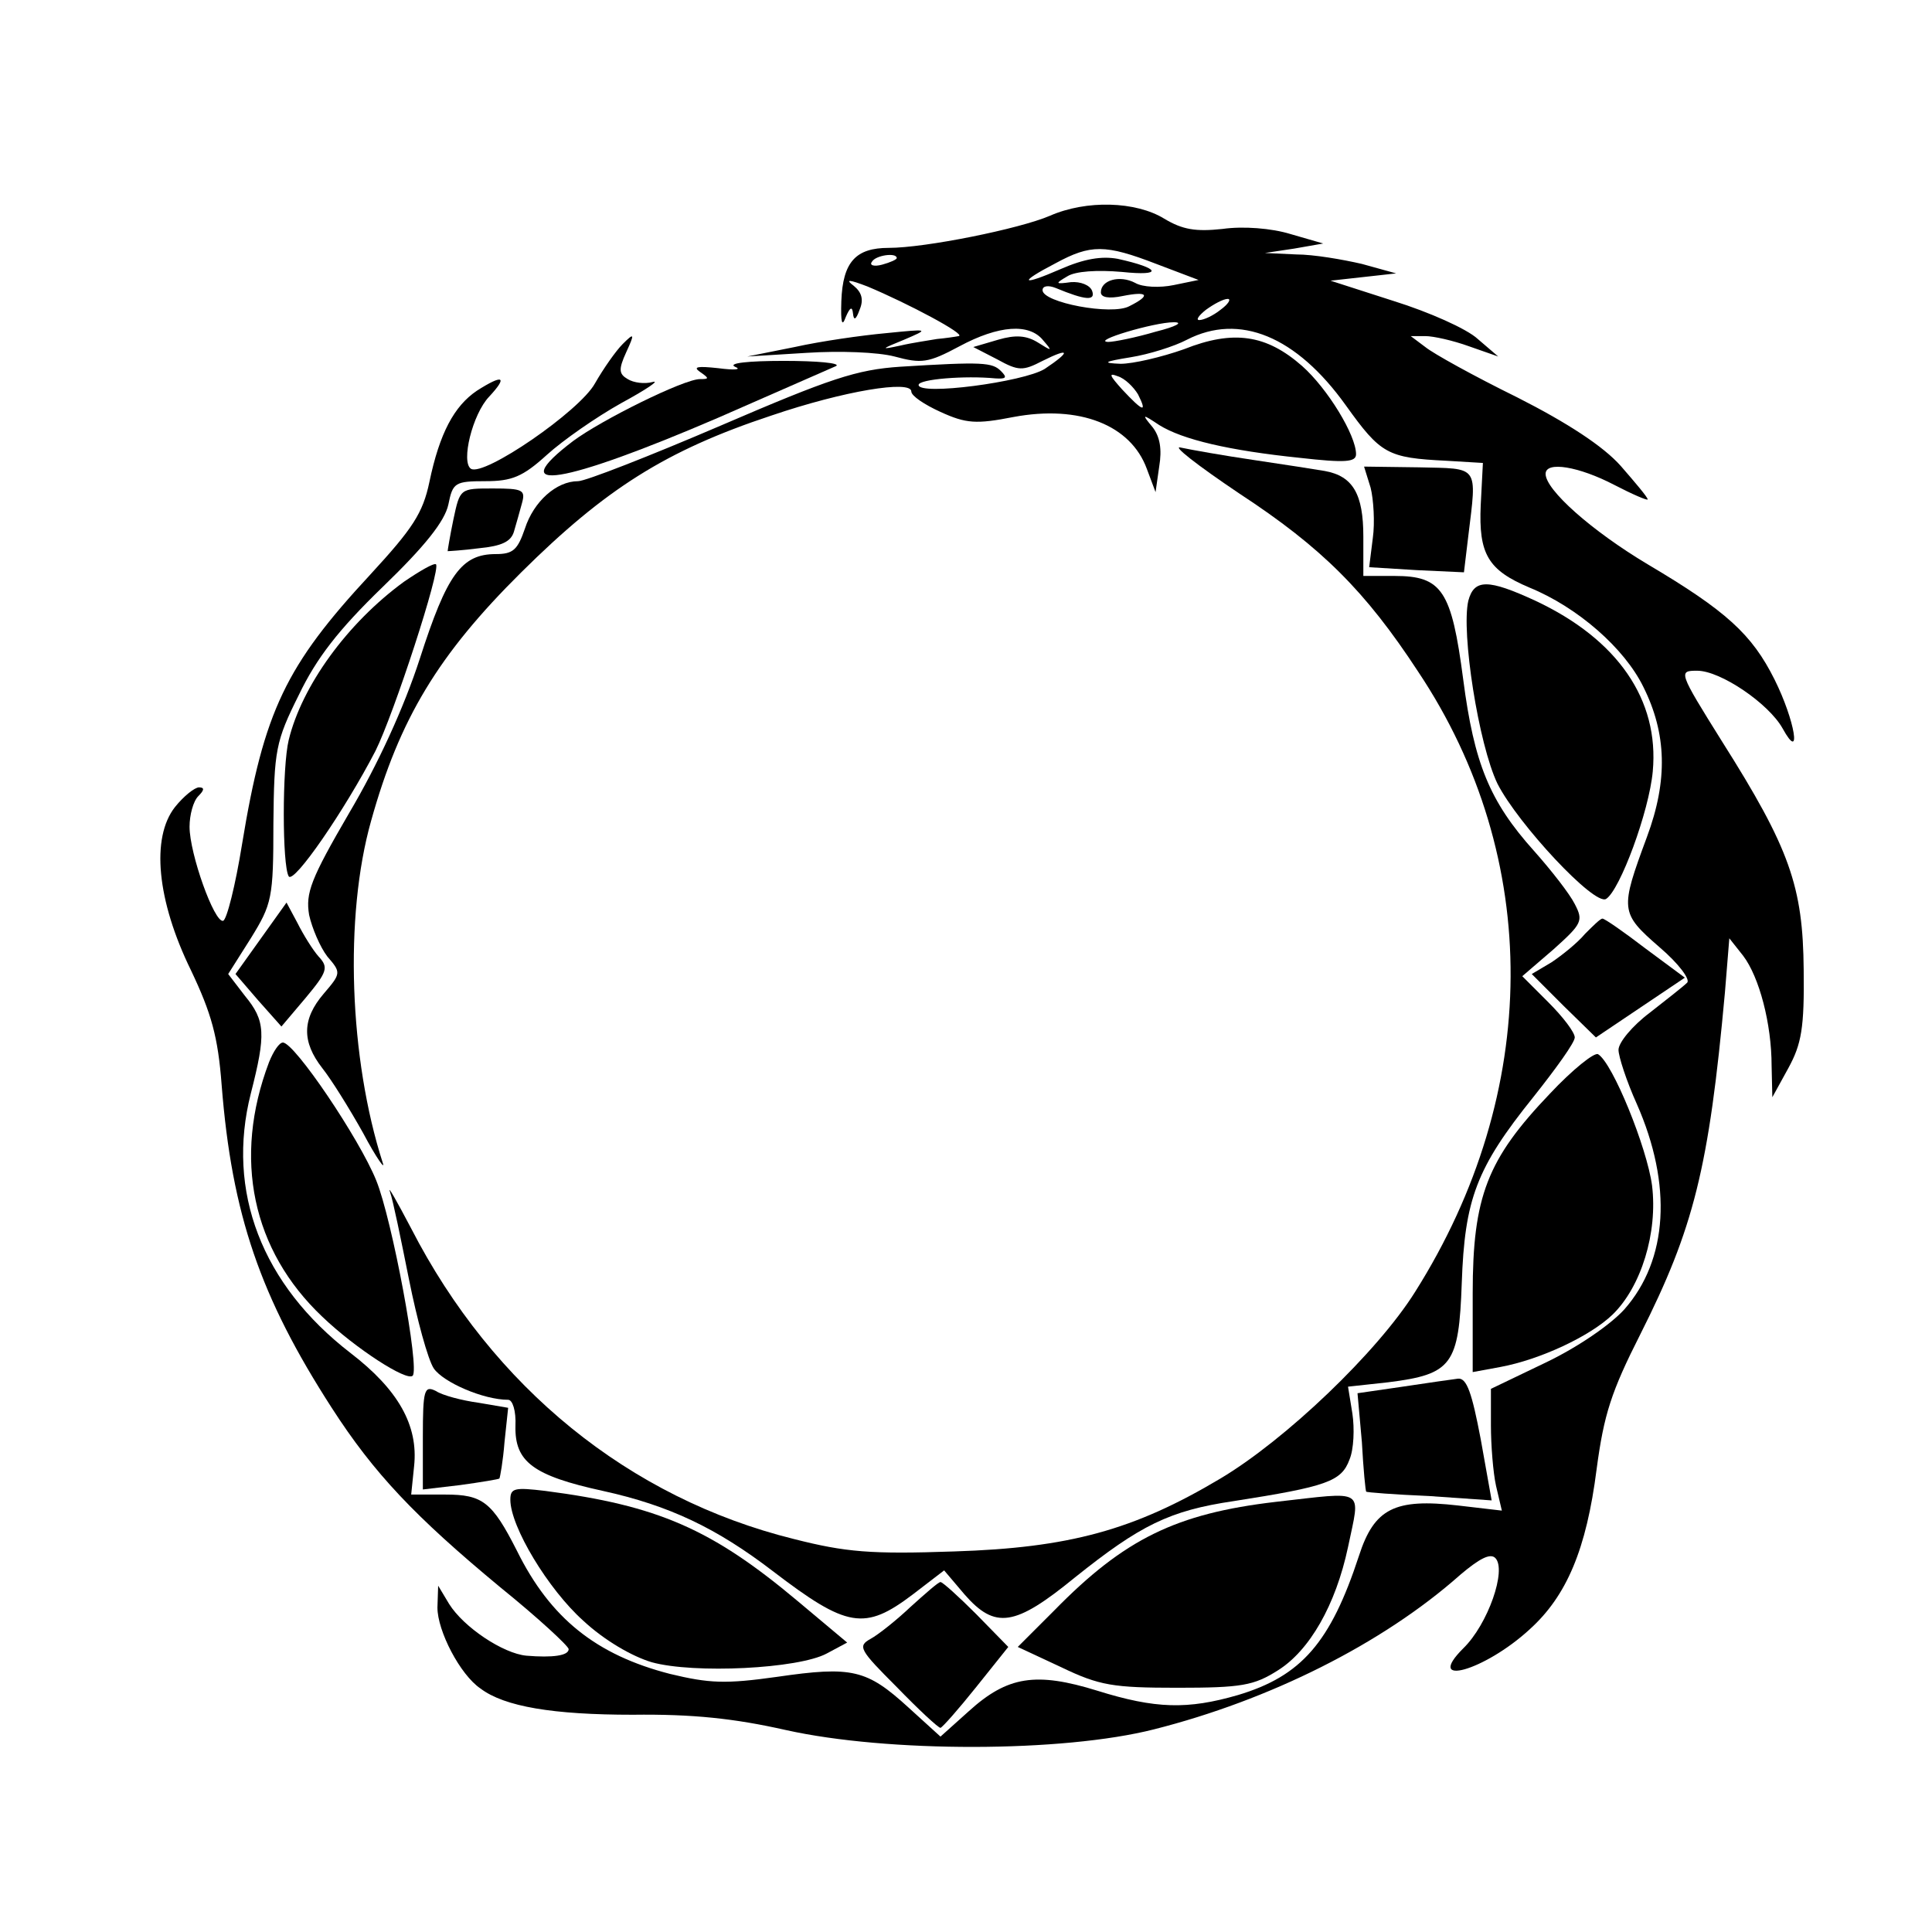
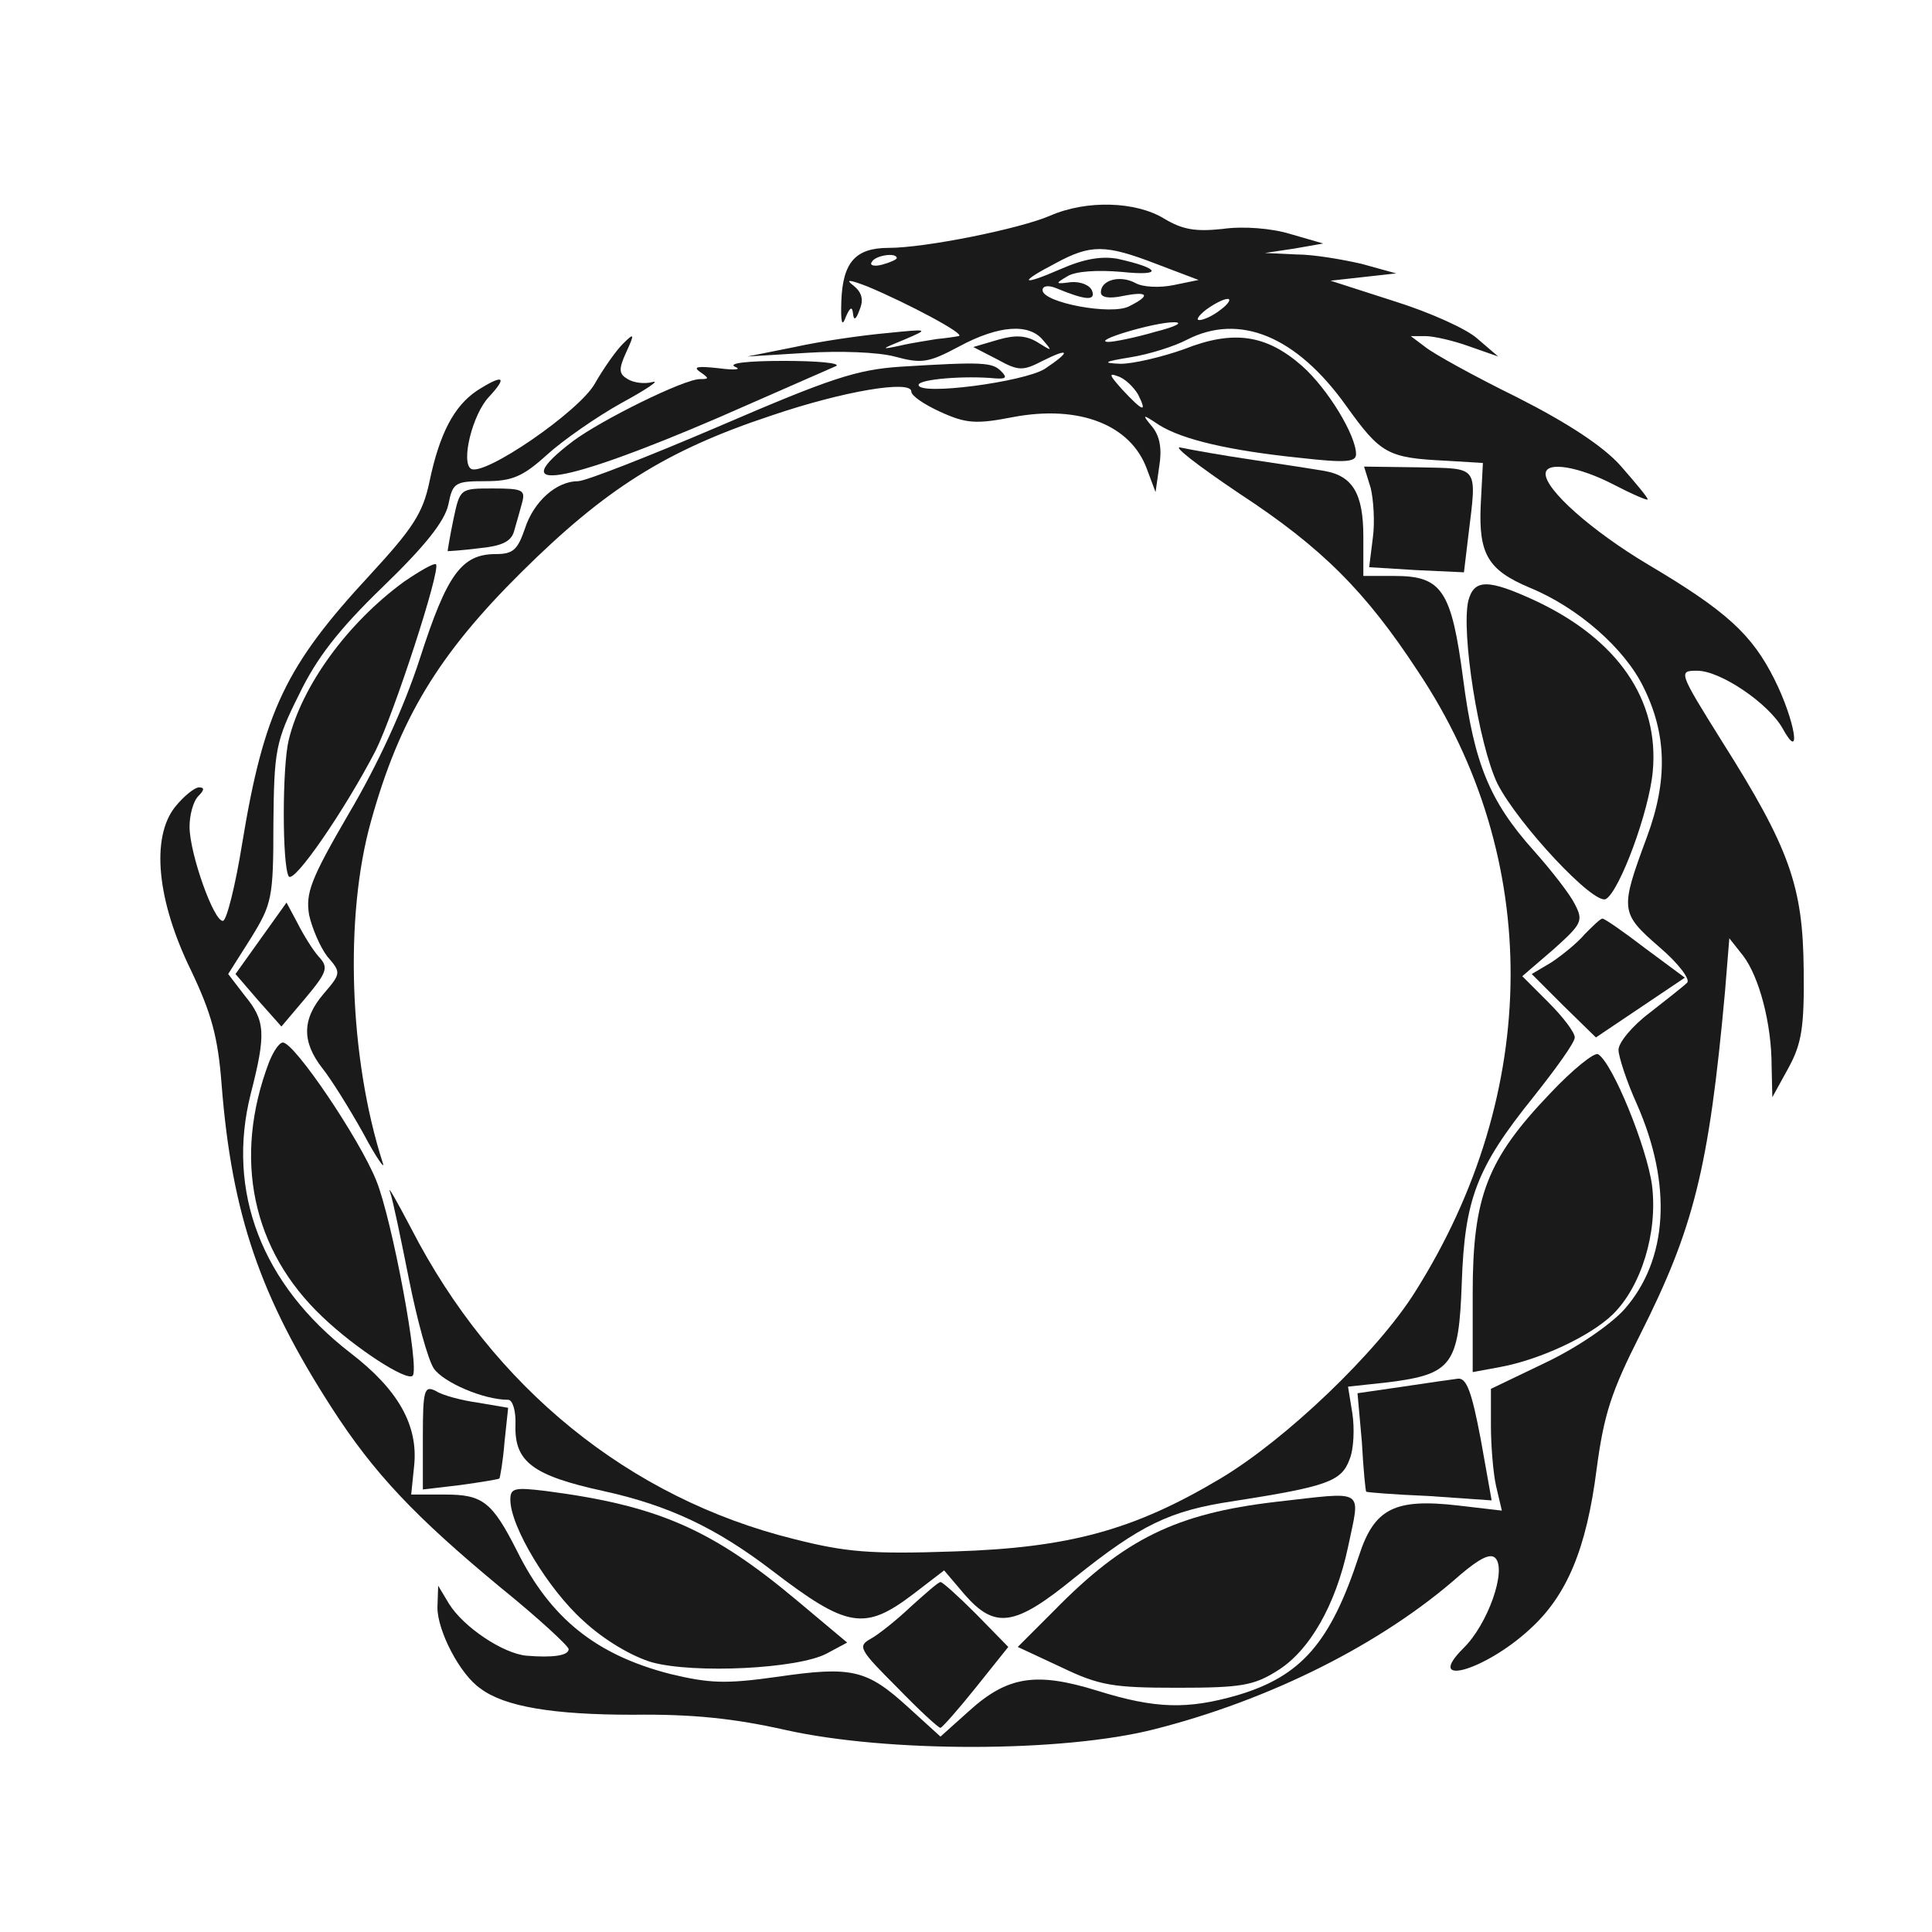
<svg xmlns="http://www.w3.org/2000/svg" version="1.0" width="265pt" height="265pt" viewBox="0 0 265 265" preserveAspectRatio="xMidYMid meet">
-   <g transform="translate(0,265) scale(0.1,-0.1)" fill="#000000" stroke="none">
+   <g transform="translate(0,265) scale(0.1,-0.1)" fill="#1a1a1a" stroke="none">
    <path d="M1440 2354 c-42 -18 -171 -44 -221 -44 -45 0 -63 -19 -65 -73 -1 -30 1 -36 6 -22 6 14 9 15 10 5 1 -10 4 -9 9 5 6 14 3 24 -8 33 -12 9 -7 9 19 -1 55 -23 136 -66 125 -68 -5 -1 -19 -3 -30 -4 -11 -2 -33 -5 -50 -9 -28 -6 -27 -5 5 8 35 15 35 15 -25 9 -33 -3 -89 -11 -125 -19 l-65 -13 81 5 c46 3 98 1 121 -5 37 -10 46 -9 89 14 54 29 96 32 115 8 13 -15 12 -15 -7 -3 -16 10 -31 11 -55 4 l-34 -10 33 -17 c29 -16 35 -16 62 -2 38 19 39 13 3 -11 -29 -18 -173 -37 -173 -22 0 8 64 13 105 9 15 -1 17 1 8 10 -12 12 -25 13 -138 6 -60 -4 -96 -16 -247 -81 -98 -42 -185 -76 -195 -76 -30 0 -61 -28 -73 -65 -10 -29 -16 -35 -40 -35 -47 0 -67 -28 -104 -143 -22 -68 -58 -146 -97 -212 -53 -91 -60 -110 -55 -140 4 -18 15 -44 25 -57 19 -22 19 -23 -5 -51 -30 -35 -30 -66 -2 -102 12 -15 37 -55 56 -89 18 -34 31 -52 27 -41 -46 143 -53 338 -16 469 39 140 92 228 206 341 115 114 198 167 343 215 100 34 192 49 192 33 0 -6 18 -18 40 -28 35 -16 49 -17 100 -7 91 17 161 -11 183 -71 l12 -32 5 35 c4 24 1 41 -9 54 -15 18 -15 19 9 3 32 -20 96 -35 193 -45 62 -7 77 -6 77 5 0 26 -39 90 -74 121 -49 43 -94 50 -162 23 -31 -11 -70 -20 -87 -20 -26 1 -23 3 14 9 25 4 60 15 77 24 72 37 150 5 218 -90 48 -67 57 -72 138 -76 l50 -3 -3 -58 c-3 -67 10 -89 67 -113 66 -27 130 -83 156 -136 32 -64 34 -128 5 -206 -37 -100 -37 -104 17 -151 27 -23 43 -45 38 -49 -5 -5 -28 -23 -51 -41 -24 -18 -43 -41 -43 -51 0 -9 11 -43 25 -74 49 -111 43 -214 -17 -282 -19 -21 -64 -52 -108 -73 l-75 -36 0 -50 c0 -27 3 -65 7 -83 l8 -34 -60 7 c-87 10 -115 -4 -136 -69 -39 -119 -79 -165 -166 -191 -69 -20 -113 -19 -193 6 -84 26 -123 20 -176 -28 l-39 -35 -44 40 c-57 52 -77 57 -180 42 -71 -10 -93 -9 -147 4 -101 26 -164 76 -210 169 -34 67 -47 77 -98 77 l-47 0 4 39 c6 56 -22 105 -87 155 -122 94 -171 222 -137 356 21 82 20 100 -8 134 l-23 30 31 49 c29 47 31 55 31 157 1 101 3 113 35 177 24 50 54 89 115 148 58 56 85 90 90 113 6 30 9 32 51 32 36 0 51 6 84 36 22 20 68 52 102 71 35 19 54 32 43 29 -11 -3 -26 -1 -34 4 -12 7 -13 13 -2 37 12 26 11 27 -5 11 -9 -9 -26 -33 -38 -54 -21 -38 -152 -128 -170 -117 -14 9 2 75 25 99 26 28 19 31 -17 8 -31 -21 -51 -58 -65 -125 -9 -43 -23 -64 -81 -127 -116 -125 -146 -187 -176 -370 -9 -56 -21 -104 -26 -105 -12 -3 -46 92 -46 129 0 16 5 35 12 42 8 8 9 12 1 12 -6 0 -21 -12 -33 -27 -33 -42 -25 -128 22 -224 28 -59 37 -91 42 -157 14 -178 53 -291 151 -443 58 -90 114 -149 231 -246 52 -42 94 -81 94 -85 0 -9 -22 -12 -58 -9 -32 3 -86 39 -106 71 l-15 25 -1 -30 c0 -32 31 -92 59 -111 33 -25 100 -36 209 -36 82 1 139 -5 210 -21 139 -31 379 -31 505 1 158 40 313 117 420 212 26 22 41 30 48 23 16 -16 -10 -91 -44 -124 -54 -54 29 -31 91 26 51 46 78 110 92 220 10 75 20 106 60 185 73 145 94 227 116 469 l6 74 19 -24 c22 -29 39 -93 39 -151 l1 -43 22 40 c18 33 22 55 21 135 -1 114 -19 166 -112 313 -60 96 -60 97 -34 97 32 0 98 -45 117 -79 27 -49 17 11 -11 67 -31 62 -66 94 -174 158 -77 46 -140 102 -140 124 0 18 46 10 94 -15 25 -13 46 -22 46 -20 0 3 -17 23 -37 46 -24 27 -73 59 -142 94 -59 29 -115 60 -126 69 l-20 15 20 0 c11 0 38 -6 60 -14 l40 -14 -28 24 c-15 14 -67 37 -115 52 l-87 28 45 5 45 5 -47 13 c-26 6 -66 13 -90 13 l-43 2 40 6 40 7 -45 13 c-26 8 -65 11 -93 7 -37 -4 -55 -1 -80 14 -39 24 -107 26 -157 4z m146 -66 l58 -22 -34 -7 c-19 -4 -43 -3 -53 3 -21 11 -47 4 -47 -13 0 -7 11 -9 30 -5 35 7 39 1 9 -14 -24 -13 -119 5 -119 22 0 6 8 7 18 3 41 -17 55 -18 50 -4 -3 8 -16 13 -29 12 -22 -3 -22 -2 -5 8 11 7 41 9 75 6 57 -6 53 5 -6 18 -22 4 -46 0 -78 -14 -55 -24 -59 -19 -7 8 48 26 68 26 138 -1z m-356 8 c0 -2 -9 -6 -20 -9 -11 -3 -18 -1 -14 4 5 9 34 13 34 5z m444 -71 c-10 -8 -23 -14 -29 -14 -5 0 -1 6 9 14 11 8 24 15 30 15 5 0 1 -7 -10 -15z m-89 -30 c-27 -8 -57 -14 -65 -14 -24 1 63 27 90 27 14 0 3 -6 -25 -13z m-24 -86 c13 -26 7 -24 -22 7 -17 19 -19 23 -6 18 10 -3 22 -15 28 -25z" />
    <path d="M1008 2147 c10 -4 0 -5 -23 -2 -28 3 -35 2 -25 -5 13 -9 13 -10 0 -10 -22 0 -135 -56 -174 -85 -96 -73 -15 -60 199 32 82 36 155 68 162 71 6 4 -26 7 -72 7 -48 0 -77 -3 -67 -8z" />
    <path d="M1700 1973 c113 -74 173 -134 245 -244 171 -256 169 -577 -4 -851 -52 -83 -178 -203 -267 -256 -119 -71 -208 -95 -365 -100 -115 -4 -149 -1 -220 17 -226 56 -413 208 -525 426 -20 38 -33 61 -29 50 4 -11 15 -65 26 -120 11 -55 26 -110 34 -122 13 -19 68 -43 102 -43 6 0 11 -15 10 -36 -1 -49 24 -68 120 -89 91 -20 156 -51 233 -110 102 -78 126 -82 192 -32 l43 33 28 -33 c42 -48 69 -44 151 23 90 72 130 92 218 105 128 20 148 27 159 57 6 14 7 43 4 63 l-6 37 55 6 c88 11 97 24 101 136 4 115 20 158 98 255 31 39 57 75 57 82 0 7 -16 28 -36 48 l-36 36 43 37 c39 35 41 39 29 62 -7 14 -32 46 -56 73 -61 68 -82 120 -97 235 -16 122 -29 142 -94 142 l-43 0 0 54 c0 58 -14 83 -53 90 -12 2 -56 9 -97 15 -41 6 -86 14 -100 17 -14 4 22 -24 80 -63z" />
    <path d="M1880 1981 c4 -16 6 -48 3 -69 l-5 -40 65 -4 65 -3 6 50 c12 98 15 92 -68 94 l-75 1 9 -29z" />
    <path d="M622 1938 c-5 -24 -8 -43 -8 -44 1 0 20 1 43 4 31 3 44 9 48 23 3 10 8 28 11 39 5 18 1 20 -40 20 -45 0 -45 0 -54 -42z" />
    <path d="M554 1852 c-78 -57 -140 -143 -158 -217 -9 -37 -9 -172 0 -187 7 -11 77 91 119 172 25 50 90 249 83 256 -3 2 -22 -9 -44 -24z" />
    <path d="M2014 1826 c-10 -43 14 -197 40 -251 28 -55 133 -168 149 -158 19 12 59 120 64 175 9 98 -48 181 -161 234 -65 30 -84 30 -92 0z" />
    <path d="M358 1363 l-35 -49 31 -36 32 -36 33 39 c30 36 32 42 18 57 -8 9 -21 30 -29 46 l-15 28 -35 -49z" />
    <path d="M2174 1369 c-10 -12 -31 -29 -46 -39 l-27 -16 44 -44 44 -43 61 41 61 41 -54 40 c-30 23 -56 41 -59 41 -3 0 -13 -10 -24 -21z" />
    <path d="M369 1193 c-50 -132 -23 -258 73 -349 46 -44 116 -89 124 -81 10 9 -28 214 -50 268 -23 57 -112 189 -128 189 -5 0 -13 -12 -19 -27z" />
    <path d="M2126 1150 c-86 -90 -106 -141 -106 -274 l0 -108 38 7 c54 10 123 42 154 72 39 38 62 112 54 177 -7 52 -54 168 -74 180 -5 3 -35 -21 -66 -54z" />
    <path d="M1924 748 l-62 -9 6 -67 c2 -37 5 -68 6 -68 0 -1 39 -4 86 -6 l86 -6 -15 84 c-12 63 -19 84 -31 83 -8 -1 -43 -6 -76 -11z" />
    <path d="M580 679 l0 -72 51 6 c29 4 53 8 54 9 1 2 5 24 7 50 l5 47 -41 7 c-22 3 -49 10 -58 16 -16 8 -18 2 -18 -63z" />
    <path d="M700 593 c0 -37 52 -123 100 -166 29 -27 67 -49 94 -57 58 -16 201 -9 240 12 l28 15 -68 57 c-118 99 -192 131 -346 151 -42 5 -48 4 -48 -12z" />
    <path d="M1750 590 c-137 -16 -208 -51 -304 -149 l-50 -50 60 -28 c52 -25 71 -28 159 -28 88 0 105 3 138 24 43 27 79 89 96 169 17 82 26 76 -99 62z" />
    <path d="M1249 446 c-19 -18 -44 -38 -55 -44 -18 -10 -15 -15 36 -66 30 -31 57 -56 60 -56 3 1 25 26 49 56 l44 55 -44 45 c-24 24 -46 44 -49 44 -3 0 -21 -16 -41 -34z" />
  </g>
</svg>
